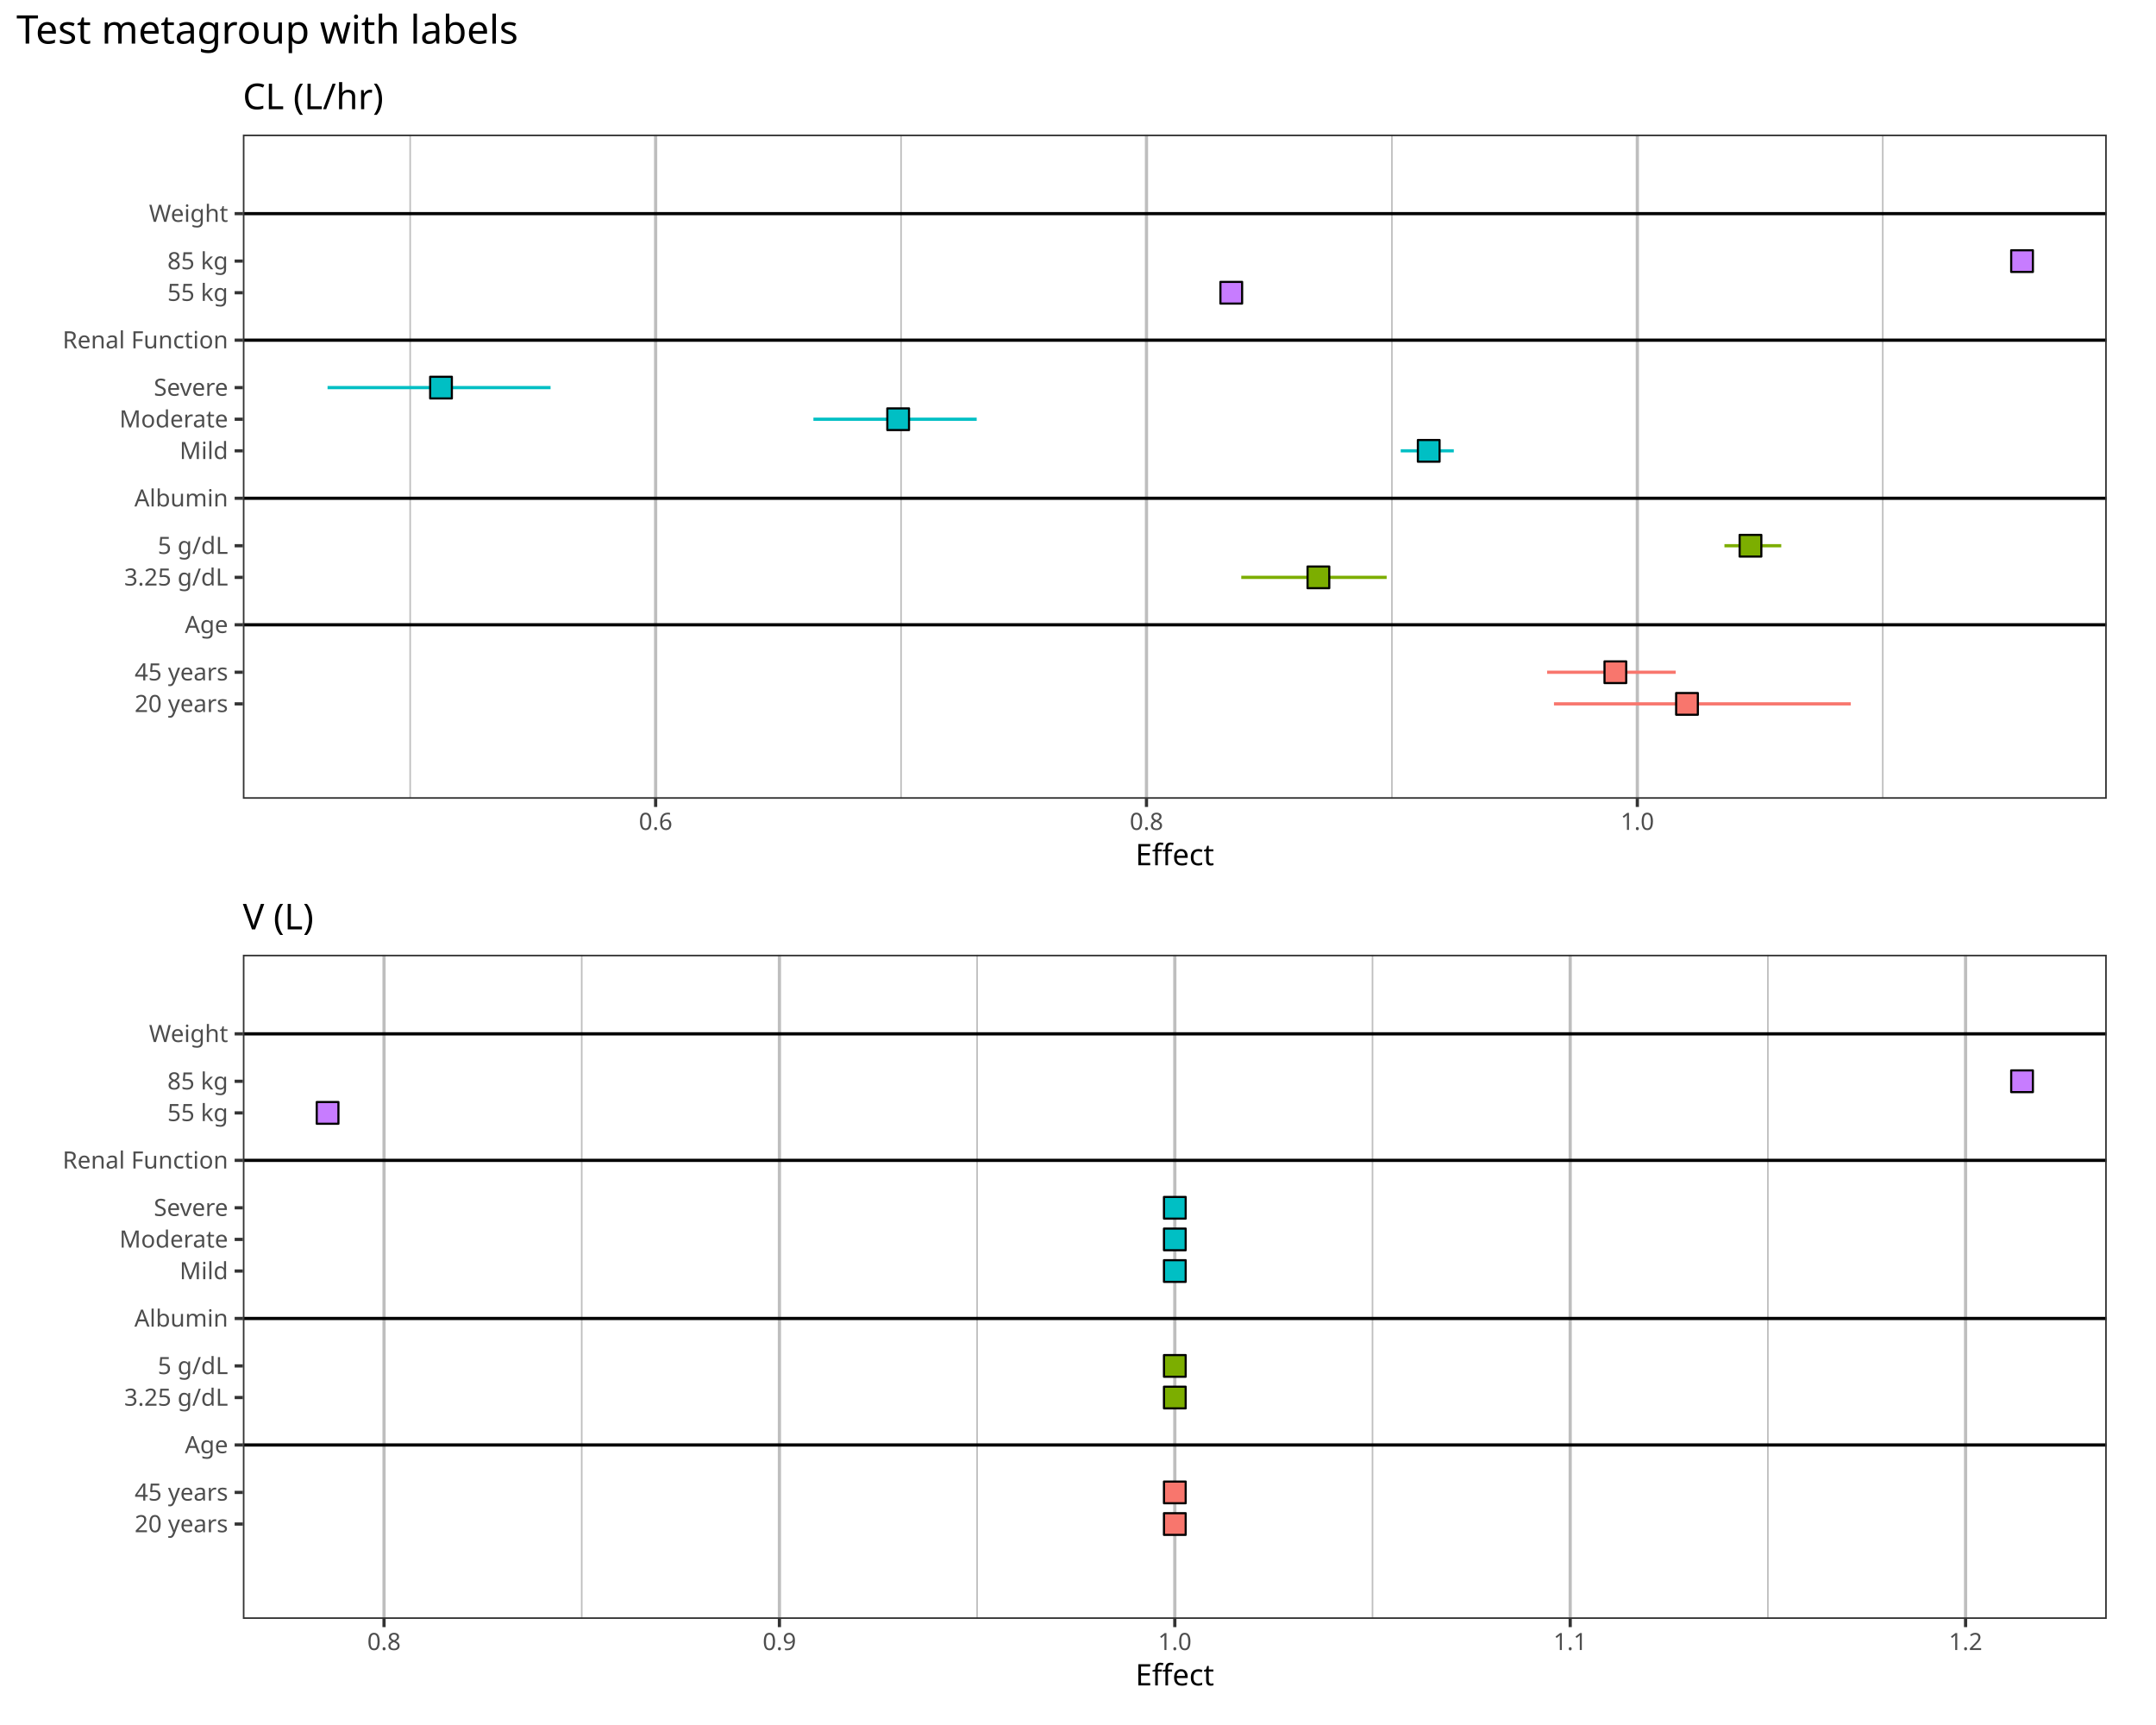
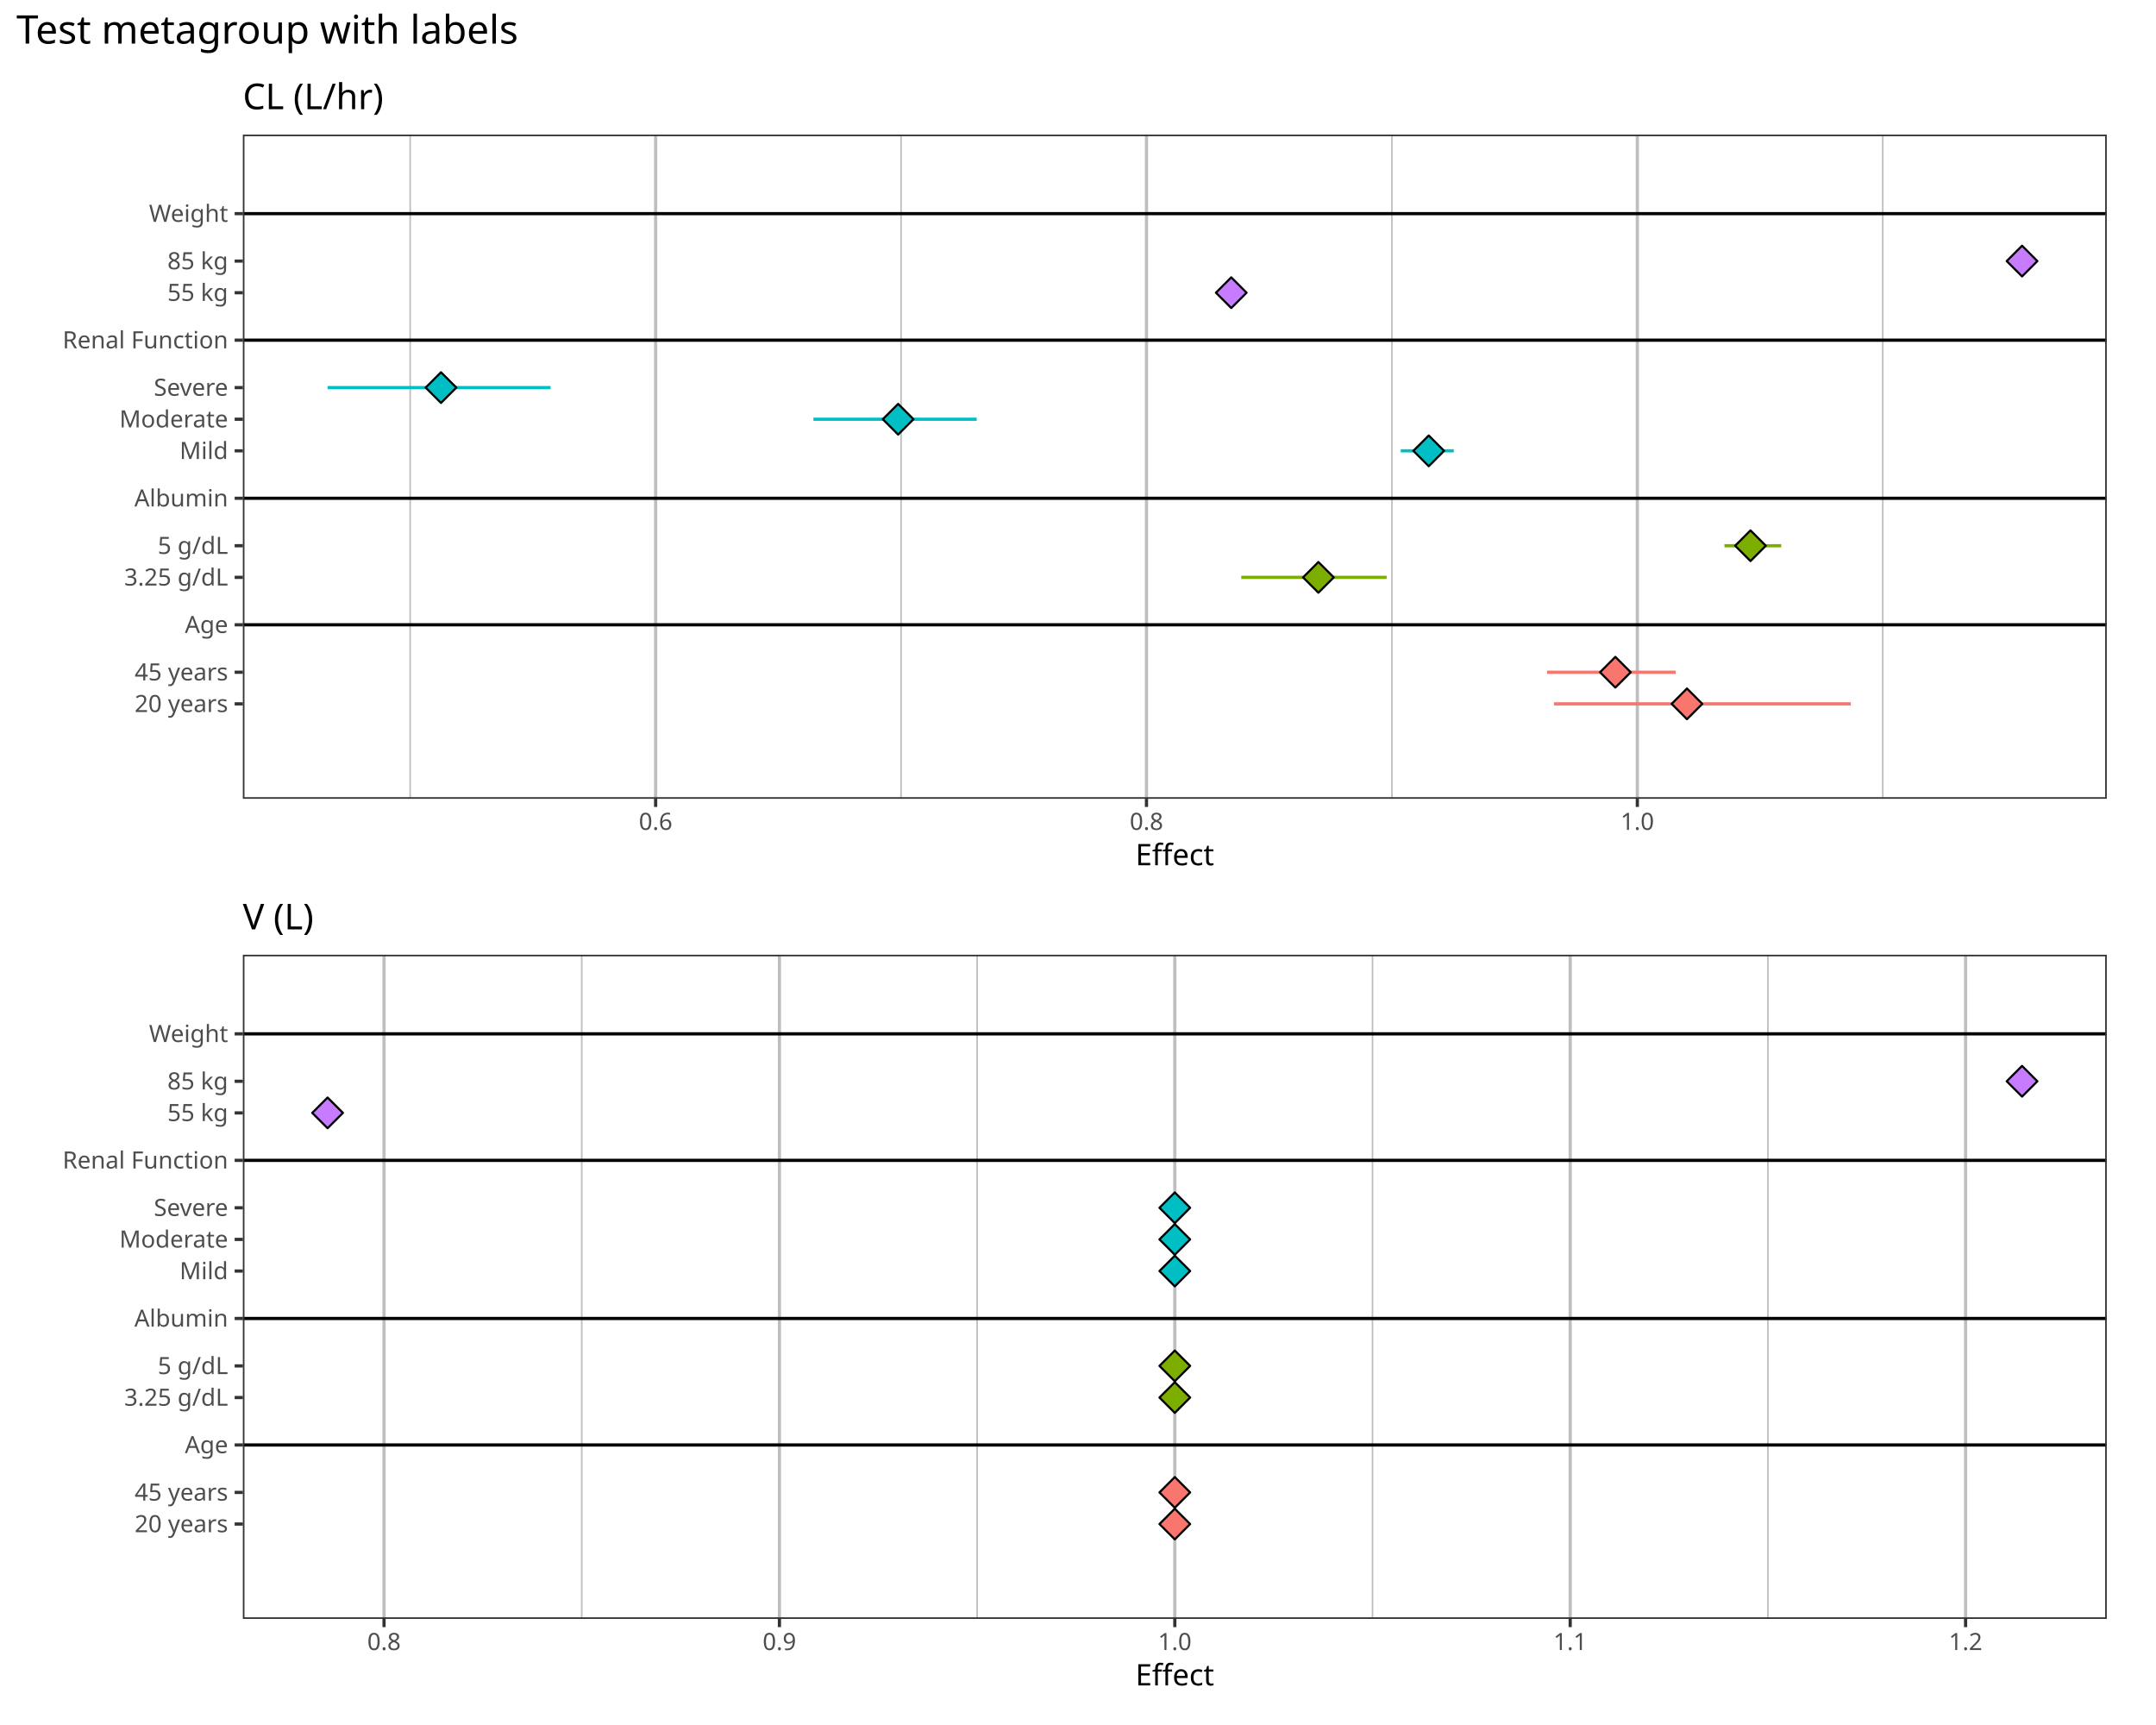
<svg xmlns="http://www.w3.org/2000/svg" class="svglite" data-engine-version="2.0" width="720.00pt" height="576.00pt" viewBox="0 0 720.00 576.00">
  <defs>
    <style type="text/css">
    .svglite line, .svglite polyline, .svglite polygon, .svglite path, .svglite rect, .svglite circle {
      fill: none;
      stroke: #000000;
      stroke-linecap: round;
      stroke-linejoin: round;
      stroke-miterlimit: 10.00;
    }
  </style>
  </defs>
  <rect width="100%" height="100%" style="stroke: none; fill: #FFFFFF;" />
  <defs>
    <clipPath id="cpMC4wMHw3MjAuMDB8MC4wMHw1NzYuMDA=">
      <rect x="0.00" y="0.00" width="720.00" height="576.00" />
    </clipPath>
  </defs>
  <g clip-path="url(#cpMC4wMHw3MjAuMDB8MC4wMHw1NzYuMDA=)">
    <rect x="0.00" y="0.00" width="720.00" height="576.00" style="stroke-width: 1.07; stroke: #FFFFFF; fill: #FFFFFF;" />
  </g>
  <defs>
    <clipPath id="cpNS40OHw3MTQuNTJ8MjIuNzh8Mjk2LjY1">
      <rect x="5.48" y="22.78" width="709.04" height="273.87" />
    </clipPath>
  </defs>
  <g clip-path="url(#cpNS40OHw3MTQuNTJ8MjIuNzh8Mjk2LjY1)">
</g>
  <g clip-path="url(#cpMC4wMHw3MjAuMDB8MC4wMHw1NzYuMDA=)">
</g>
  <g clip-path="url(#cpNS40OHw3MTQuNTJ8MjIuNzh8Mjk2LjY1)">
    <rect x="5.48" y="22.78" width="709.04" height="273.87" style="stroke-width: 1.07; stroke: #FFFFFF; fill: #FFFFFF;" />
  </g>
  <g clip-path="url(#cpMC4wMHw3MjAuMDB8MC4wMHw1NzYuMDA=)">
</g>
  <defs>
    <clipPath id="cpODEuMTB8NzAzLjU2fDQ0Ljk0fDI2Ni43MQ==">
      <rect x="81.10" y="44.94" width="622.46" height="221.78" />
    </clipPath>
  </defs>
  <g clip-path="url(#cpODEuMTB8NzAzLjU2fDQ0Ljk0fDI2Ni43MQ==)">
    <rect x="81.10" y="44.94" width="622.46" height="221.78" style="stroke-width: 1.07; stroke: none; fill: #FFFFFF;" />
    <polyline points="136.98,266.71 136.98,44.94 " style="stroke-width: 0.53; stroke: #BEBEBE; stroke-linecap: butt;" />
    <polyline points="300.91,266.71 300.91,44.94 " style="stroke-width: 0.53; stroke: #BEBEBE; stroke-linecap: butt;" />
    <polyline points="464.83,266.71 464.83,44.94 " style="stroke-width: 0.53; stroke: #BEBEBE; stroke-linecap: butt;" />
    <polyline points="628.75,266.71 628.75,44.94 " style="stroke-width: 0.53; stroke: #BEBEBE; stroke-linecap: butt;" />
    <polyline points="218.95,266.71 218.95,44.94 " style="stroke-width: 1.07; stroke: #BEBEBE; stroke-linecap: butt;" />
    <polyline points="382.87,266.71 382.87,44.94 " style="stroke-width: 1.07; stroke: #BEBEBE; stroke-linecap: butt;" />
    <polyline points="546.79,266.71 546.79,44.94 " style="stroke-width: 1.07; stroke: #BEBEBE; stroke-linecap: butt;" />
    <line x1="-272.82" y1="266.71" x2="-272.82" y2="44.94" style="stroke-width: 1.07; stroke-dasharray: 1.42,4.27,5.69,4.27; stroke-linecap: butt;" />
    <polyline points="618.08,235.03 618.08,235.03 " style="stroke-width: 1.07; stroke: #F8766D; stroke-linecap: butt;" />
    <polyline points="618.08,235.03 518.95,235.03 " style="stroke-width: 1.07; stroke: #F8766D; stroke-linecap: butt;" />
    <polyline points="518.95,235.03 518.95,235.03 " style="stroke-width: 1.07; stroke: #F8766D; stroke-linecap: butt;" />
    <polyline points="559.61,224.47 559.61,224.47 " style="stroke-width: 1.07; stroke: #F8766D; stroke-linecap: butt;" />
    <polyline points="559.61,224.47 516.66,224.47 " style="stroke-width: 1.07; stroke: #F8766D; stroke-linecap: butt;" />
    <polyline points="516.66,224.47 516.66,224.47 " style="stroke-width: 1.07; stroke: #F8766D; stroke-linecap: butt;" />
    <polyline points="463.08,192.79 463.08,192.79 " style="stroke-width: 1.07; stroke: #7CAE00; stroke-linecap: butt;" />
    <polyline points="463.08,192.79 414.52,192.79 " style="stroke-width: 1.07; stroke: #7CAE00; stroke-linecap: butt;" />
    <polyline points="414.52,192.79 414.52,192.79 " style="stroke-width: 1.07; stroke: #7CAE00; stroke-linecap: butt;" />
    <polyline points="594.85,182.23 594.85,182.23 " style="stroke-width: 1.07; stroke: #7CAE00; stroke-linecap: butt;" />
    <polyline points="594.85,182.23 575.88,182.23 " style="stroke-width: 1.07; stroke: #7CAE00; stroke-linecap: butt;" />
    <polyline points="575.88,182.23 575.88,182.23 " style="stroke-width: 1.07; stroke: #7CAE00; stroke-linecap: butt;" />
    <polyline points="485.50,150.54 485.50,150.54 " style="stroke-width: 1.07; stroke: #00BFC4; stroke-linecap: butt;" />
    <polyline points="485.50,150.54 467.77,150.54 " style="stroke-width: 1.07; stroke: #00BFC4; stroke-linecap: butt;" />
    <polyline points="467.77,150.54 467.77,150.54 " style="stroke-width: 1.07; stroke: #00BFC4; stroke-linecap: butt;" />
    <polyline points="326.17,139.98 326.17,139.98 " style="stroke-width: 1.07; stroke: #00BFC4; stroke-linecap: butt;" />
    <polyline points="326.17,139.98 271.64,139.98 " style="stroke-width: 1.07; stroke: #00BFC4; stroke-linecap: butt;" />
    <polyline points="271.64,139.98 271.64,139.98 " style="stroke-width: 1.07; stroke: #00BFC4; stroke-linecap: butt;" />
    <polyline points="183.86,129.42 183.86,129.42 " style="stroke-width: 1.07; stroke: #00BFC4; stroke-linecap: butt;" />
    <polyline points="183.86,129.42 109.39,129.42 " style="stroke-width: 1.07; stroke: #00BFC4; stroke-linecap: butt;" />
    <polyline points="109.39,129.42 109.39,129.42 " style="stroke-width: 1.07; stroke: #00BFC4; stroke-linecap: butt;" />
    <polyline points="411.18,97.74 411.18,97.74 " style="stroke-width: 1.07; stroke: #C77CFF; stroke-linecap: butt;" />
    <polyline points="411.18,97.74 411.18,97.74 " style="stroke-width: 1.07; stroke: #C77CFF; stroke-linecap: butt;" />
    <polyline points="411.18,97.74 411.18,97.74 " style="stroke-width: 1.07; stroke: #C77CFF; stroke-linecap: butt;" />
    <polyline points="675.27,87.18 675.27,87.18 " style="stroke-width: 1.07; stroke: #C77CFF; stroke-linecap: butt;" />
    <polyline points="675.27,87.18 675.27,87.18 " style="stroke-width: 1.07; stroke: #C77CFF; stroke-linecap: butt;" />
    <polyline points="675.27,87.18 675.27,87.18 " style="stroke-width: 1.07; stroke: #C77CFF; stroke-linecap: butt;" />
-     <rect x="559.75" y="231.41" width="7.25" height="7.25" style="stroke-width: 0.71; fill: #F8766D;" />
-     <rect x="535.83" y="220.84" width="7.25" height="7.25" style="stroke-width: 0.71; fill: #F8766D;" />
-     <rect x="436.66" y="189.16" width="7.25" height="7.25" style="stroke-width: 0.71; fill: #7CAE00;" />
-     <rect x="580.95" y="178.60" width="7.25" height="7.25" style="stroke-width: 0.71; fill: #7CAE00;" />
-     <rect x="473.50" y="146.92" width="7.25" height="7.25" style="stroke-width: 0.71; fill: #00BFC4;" />
-     <rect x="296.32" y="136.36" width="7.25" height="7.25" style="stroke-width: 0.71; fill: #00BFC4;" />
-     <rect x="143.65" y="125.80" width="7.25" height="7.25" style="stroke-width: 0.71; fill: #00BFC4;" />
-     <rect x="407.56" y="94.12" width="7.25" height="7.25" style="stroke-width: 0.71; fill: #C77CFF;" />
-     <rect x="671.64" y="83.56" width="7.25" height="7.25" style="stroke-width: 0.71; fill: #C77CFF;" />
+     <polygon points="563.37,240.15 568.49,235.03 563.37,229.90 558.25,235.03 " style="stroke-width: 0.71; fill: #F8766D;" />
+     <polygon points="539.45,229.59 544.58,224.47 539.45,219.34 534.33,224.47 " style="stroke-width: 0.71; fill: #F8766D;" />
+     <polygon points="440.28,197.91 445.41,192.79 440.28,187.66 435.16,192.79 " style="stroke-width: 0.71; fill: #7CAE00;" />
+     <polygon points="584.58,187.35 589.70,182.23 584.58,177.10 579.45,182.23 " style="stroke-width: 0.71; fill: #7CAE00;" />
+     <polygon points="477.13,155.67 482.25,150.54 477.13,145.42 472.00,150.54 " style="stroke-width: 0.71; fill: #00BFC4;" />
+     <polygon points="299.94,145.11 305.06,139.98 299.94,134.86 294.81,139.98 " style="stroke-width: 0.71; fill: #00BFC4;" />
+     <polygon points="147.27,134.55 152.40,129.42 147.27,124.30 142.15,129.42 " style="stroke-width: 0.71; fill: #00BFC4;" />
+     <polygon points="411.18,102.86 416.30,97.74 411.18,92.61 406.06,97.74 " style="stroke-width: 0.71; fill: #C77CFF;" />
+     <polygon points="675.27,92.30 680.39,87.18 675.27,82.05 670.14,87.18 " style="stroke-width: 0.71; fill: #C77CFF;" />
    <line x1="81.10" y1="71.34" x2="703.56" y2="71.34" style="stroke-width: 1.07; stroke-linecap: butt;" />
    <line x1="81.10" y1="113.58" x2="703.56" y2="113.58" style="stroke-width: 1.07; stroke-linecap: butt;" />
    <line x1="81.10" y1="166.38" x2="703.56" y2="166.38" style="stroke-width: 1.07; stroke-linecap: butt;" />
    <line x1="81.10" y1="208.63" x2="703.56" y2="208.63" style="stroke-width: 1.07; stroke-linecap: butt;" />
    <rect x="81.10" y="44.94" width="622.46" height="221.78" style="stroke-width: 1.07; stroke: #333333;" />
  </g>
  <g clip-path="url(#cpMC4wMHw3MjAuMDB8MC4wMHw1NzYuMDA=)">
    <text x="76.17" y="74.07" text-anchor="end" style="font-size: 7.94px; fill: #4D4D4D; font-family: sans;" textLength="24.70px" lengthAdjust="spacingAndGlyphs">Weight</text>
    <text x="76.17" y="89.91" text-anchor="end" style="font-size: 7.94px; fill: #4D4D4D; font-family: sans;" textLength="19.42px" lengthAdjust="spacingAndGlyphs">85 kg</text>
    <text x="76.17" y="100.47" text-anchor="end" style="font-size: 7.94px; fill: #4D4D4D; font-family: sans;" textLength="19.42px" lengthAdjust="spacingAndGlyphs">55 kg</text>
    <text x="76.17" y="116.31" text-anchor="end" style="font-size: 7.94px; fill: #4D4D4D; font-family: sans;" textLength="53.39px" lengthAdjust="spacingAndGlyphs">Renal Function</text>
    <text x="76.17" y="132.15" text-anchor="end" style="font-size: 7.94px; fill: #4D4D4D; font-family: sans;" textLength="25.15px" lengthAdjust="spacingAndGlyphs">Severe</text>
    <text x="76.17" y="142.71" text-anchor="end" style="font-size: 7.94px; fill: #4D4D4D; font-family: sans;" textLength="33.54px" lengthAdjust="spacingAndGlyphs">Moderate</text>
    <text x="76.17" y="153.27" text-anchor="end" style="font-size: 7.94px; fill: #4D4D4D; font-family: sans;" textLength="14.55px" lengthAdjust="spacingAndGlyphs">Mild</text>
    <text x="76.17" y="169.12" text-anchor="end" style="font-size: 7.94px; fill: #4D4D4D; font-family: sans;" textLength="28.68px" lengthAdjust="spacingAndGlyphs">Albumin</text>
    <text x="76.17" y="184.96" text-anchor="end" style="font-size: 7.94px; fill: #4D4D4D; font-family: sans;" textLength="22.07px" lengthAdjust="spacingAndGlyphs">5 g/dL</text>
    <text x="76.17" y="195.52" text-anchor="end" style="font-size: 7.94px; fill: #4D4D4D; font-family: sans;" textLength="33.10px" lengthAdjust="spacingAndGlyphs">3.25 g/dL</text>
    <text x="76.17" y="211.36" text-anchor="end" style="font-size: 7.94px; fill: #4D4D4D; font-family: sans;" textLength="14.12px" lengthAdjust="spacingAndGlyphs">Age</text>
    <text x="76.17" y="227.20" text-anchor="end" style="font-size: 7.94px; fill: #4D4D4D; font-family: sans;" textLength="30.45px" lengthAdjust="spacingAndGlyphs">45 years</text>
    <text x="76.17" y="237.76" text-anchor="end" style="font-size: 7.94px; fill: #4D4D4D; font-family: sans;" textLength="30.45px" lengthAdjust="spacingAndGlyphs">20 years</text>
    <polyline points="78.36,71.34 81.10,71.34 " style="stroke-width: 1.07; stroke: #333333; stroke-linecap: butt;" />
    <polyline points="78.36,87.18 81.10,87.18 " style="stroke-width: 1.07; stroke: #333333; stroke-linecap: butt;" />
    <polyline points="78.36,97.74 81.10,97.74 " style="stroke-width: 1.07; stroke: #333333; stroke-linecap: butt;" />
    <polyline points="78.36,113.58 81.10,113.58 " style="stroke-width: 1.07; stroke: #333333; stroke-linecap: butt;" />
    <polyline points="78.36,129.42 81.10,129.42 " style="stroke-width: 1.07; stroke: #333333; stroke-linecap: butt;" />
    <polyline points="78.36,139.98 81.10,139.98 " style="stroke-width: 1.07; stroke: #333333; stroke-linecap: butt;" />
    <polyline points="78.36,150.54 81.10,150.54 " style="stroke-width: 1.07; stroke: #333333; stroke-linecap: butt;" />
    <polyline points="78.36,166.38 81.10,166.38 " style="stroke-width: 1.07; stroke: #333333; stroke-linecap: butt;" />
    <polyline points="78.36,182.23 81.10,182.23 " style="stroke-width: 1.07; stroke: #333333; stroke-linecap: butt;" />
    <polyline points="78.36,192.79 81.10,192.79 " style="stroke-width: 1.07; stroke: #333333; stroke-linecap: butt;" />
    <polyline points="78.36,208.63 81.10,208.63 " style="stroke-width: 1.07; stroke: #333333; stroke-linecap: butt;" />
    <polyline points="78.36,224.47 81.10,224.47 " style="stroke-width: 1.07; stroke: #333333; stroke-linecap: butt;" />
    <polyline points="78.36,235.03 81.10,235.03 " style="stroke-width: 1.07; stroke: #333333; stroke-linecap: butt;" />
    <polyline points="218.95,269.45 218.95,266.71 " style="stroke-width: 1.07; stroke: #333333; stroke-linecap: butt;" />
    <polyline points="382.87,269.45 382.87,266.71 " style="stroke-width: 1.07; stroke: #333333; stroke-linecap: butt;" />
    <polyline points="546.79,269.45 546.79,266.71 " style="stroke-width: 1.07; stroke: #333333; stroke-linecap: butt;" />
    <text x="218.95" y="277.11" text-anchor="middle" style="font-size: 7.94px; fill: #4D4D4D; font-family: sans;" textLength="11.03px" lengthAdjust="spacingAndGlyphs">0.6</text>
    <text x="382.87" y="277.11" text-anchor="middle" style="font-size: 7.94px; fill: #4D4D4D; font-family: sans;" textLength="11.03px" lengthAdjust="spacingAndGlyphs">0.8</text>
    <text x="546.79" y="277.11" text-anchor="middle" style="font-size: 7.94px; fill: #4D4D4D; font-family: sans;" textLength="11.03px" lengthAdjust="spacingAndGlyphs">1.0</text>
    <text x="392.33" y="288.92" text-anchor="middle" style="font-size: 9.92px; font-family: sans;" textLength="25.37px" lengthAdjust="spacingAndGlyphs">Effect</text>
    <text x="81.10" y="36.46" style="font-size: 11.91px; font-family: sans;" textLength="46.97px" lengthAdjust="spacingAndGlyphs">CL (L/hr)</text>
  </g>
  <defs>
    <clipPath id="cpNS40OHw3MTQuNTJ8Mjk2LjY1fDU3MC41Mg==">
      <rect x="5.48" y="296.65" width="709.04" height="273.87" />
    </clipPath>
  </defs>
  <g clip-path="url(#cpNS40OHw3MTQuNTJ8Mjk2LjY1fDU3MC41Mg==)">
</g>
  <g clip-path="url(#cpMC4wMHw3MjAuMDB8MC4wMHw1NzYuMDA=)">
</g>
  <g clip-path="url(#cpNS40OHw3MTQuNTJ8Mjk2LjY1fDU3MC41Mg==)">
    <rect x="5.48" y="296.65" width="709.04" height="273.87" style="stroke-width: 1.07; stroke: #FFFFFF; fill: #FFFFFF;" />
  </g>
  <g clip-path="url(#cpMC4wMHw3MjAuMDB8MC4wMHw1NzYuMDA=)">
</g>
  <defs>
    <clipPath id="cpODEuMTB8NzAzLjU2fDMxOC44MHw1NDAuNTg=">
      <rect x="81.10" y="318.80" width="622.46" height="221.78" />
    </clipPath>
  </defs>
  <g clip-path="url(#cpODEuMTB8NzAzLjU2fDMxOC44MHw1NDAuNTg=)">
    <rect x="81.10" y="318.80" width="622.46" height="221.78" style="stroke-width: 1.07; stroke: none; fill: #FFFFFF;" />
    <polyline points="194.27,540.58 194.27,318.80 " style="stroke-width: 0.53; stroke: #BEBEBE; stroke-linecap: butt;" />
    <polyline points="326.31,540.58 326.31,318.80 " style="stroke-width: 0.53; stroke: #BEBEBE; stroke-linecap: butt;" />
    <polyline points="458.35,540.58 458.35,318.80 " style="stroke-width: 0.53; stroke: #BEBEBE; stroke-linecap: butt;" />
    <polyline points="590.39,540.58 590.39,318.80 " style="stroke-width: 0.53; stroke: #BEBEBE; stroke-linecap: butt;" />
    <polyline points="128.25,540.58 128.25,318.80 " style="stroke-width: 1.07; stroke: #BEBEBE; stroke-linecap: butt;" />
    <polyline points="260.29,540.58 260.29,318.80 " style="stroke-width: 1.07; stroke: #BEBEBE; stroke-linecap: butt;" />
    <polyline points="392.33,540.58 392.33,318.80 " style="stroke-width: 1.07; stroke: #BEBEBE; stroke-linecap: butt;" />
    <polyline points="524.37,540.58 524.37,318.80 " style="stroke-width: 1.07; stroke: #BEBEBE; stroke-linecap: butt;" />
    <polyline points="656.41,540.58 656.41,318.80 " style="stroke-width: 1.07; stroke: #BEBEBE; stroke-linecap: butt;" />
    <line x1="-928.05" y1="540.58" x2="-928.05" y2="318.80" style="stroke-width: 1.07; stroke-dasharray: 1.42,4.27,5.69,4.27; stroke-linecap: butt;" />
    <polyline points="392.33,508.90 392.33,508.90 " style="stroke-width: 1.07; stroke: #F8766D; stroke-linecap: butt;" />
    <polyline points="392.33,508.90 392.33,508.90 " style="stroke-width: 1.07; stroke: #F8766D; stroke-linecap: butt;" />
    <polyline points="392.33,508.90 392.33,508.90 " style="stroke-width: 1.07; stroke: #F8766D; stroke-linecap: butt;" />
    <polyline points="392.33,498.34 392.33,498.34 " style="stroke-width: 1.07; stroke: #F8766D; stroke-linecap: butt;" />
    <polyline points="392.33,498.34 392.33,498.34 " style="stroke-width: 1.07; stroke: #F8766D; stroke-linecap: butt;" />
    <polyline points="392.33,498.34 392.33,498.34 " style="stroke-width: 1.07; stroke: #F8766D; stroke-linecap: butt;" />
    <polyline points="392.33,466.65 392.33,466.65 " style="stroke-width: 1.07; stroke: #7CAE00; stroke-linecap: butt;" />
    <polyline points="392.33,466.65 392.33,466.65 " style="stroke-width: 1.07; stroke: #7CAE00; stroke-linecap: butt;" />
    <polyline points="392.33,466.65 392.33,466.65 " style="stroke-width: 1.07; stroke: #7CAE00; stroke-linecap: butt;" />
    <polyline points="392.33,456.09 392.33,456.09 " style="stroke-width: 1.07; stroke: #7CAE00; stroke-linecap: butt;" />
    <polyline points="392.33,456.09 392.33,456.09 " style="stroke-width: 1.07; stroke: #7CAE00; stroke-linecap: butt;" />
    <polyline points="392.33,456.09 392.33,456.09 " style="stroke-width: 1.07; stroke: #7CAE00; stroke-linecap: butt;" />
    <polyline points="392.33,424.41 392.33,424.41 " style="stroke-width: 1.07; stroke: #00BFC4; stroke-linecap: butt;" />
    <polyline points="392.33,424.41 392.33,424.41 " style="stroke-width: 1.07; stroke: #00BFC4; stroke-linecap: butt;" />
    <polyline points="392.33,424.41 392.33,424.41 " style="stroke-width: 1.07; stroke: #00BFC4; stroke-linecap: butt;" />
    <polyline points="392.33,413.85 392.33,413.85 " style="stroke-width: 1.07; stroke: #00BFC4; stroke-linecap: butt;" />
    <polyline points="392.33,413.85 392.33,413.85 " style="stroke-width: 1.07; stroke: #00BFC4; stroke-linecap: butt;" />
    <polyline points="392.33,413.85 392.33,413.85 " style="stroke-width: 1.07; stroke: #00BFC4; stroke-linecap: butt;" />
    <polyline points="392.33,403.29 392.33,403.29 " style="stroke-width: 1.07; stroke: #00BFC4; stroke-linecap: butt;" />
    <polyline points="392.33,403.29 392.33,403.29 " style="stroke-width: 1.07; stroke: #00BFC4; stroke-linecap: butt;" />
    <polyline points="392.33,403.29 392.33,403.29 " style="stroke-width: 1.07; stroke: #00BFC4; stroke-linecap: butt;" />
    <polyline points="109.39,371.61 109.39,371.61 " style="stroke-width: 1.07; stroke: #C77CFF; stroke-linecap: butt;" />
    <polyline points="109.39,371.61 109.39,371.61 " style="stroke-width: 1.07; stroke: #C77CFF; stroke-linecap: butt;" />
    <polyline points="109.39,371.61 109.39,371.61 " style="stroke-width: 1.07; stroke: #C77CFF; stroke-linecap: butt;" />
    <polyline points="675.27,361.05 675.27,361.05 " style="stroke-width: 1.07; stroke: #C77CFF; stroke-linecap: butt;" />
    <polyline points="675.27,361.05 675.27,361.05 " style="stroke-width: 1.07; stroke: #C77CFF; stroke-linecap: butt;" />
    <polyline points="675.27,361.05 675.27,361.05 " style="stroke-width: 1.07; stroke: #C77CFF; stroke-linecap: butt;" />
-     <rect x="388.71" y="505.27" width="7.25" height="7.25" style="stroke-width: 0.71; fill: #F8766D;" />
-     <rect x="388.71" y="494.71" width="7.25" height="7.25" style="stroke-width: 0.71; fill: #F8766D;" />
-     <rect x="388.71" y="463.03" width="7.25" height="7.25" style="stroke-width: 0.71; fill: #7CAE00;" />
-     <rect x="388.71" y="452.47" width="7.25" height="7.25" style="stroke-width: 0.71; fill: #7CAE00;" />
-     <rect x="388.71" y="420.79" width="7.25" height="7.25" style="stroke-width: 0.71; fill: #00BFC4;" />
-     <rect x="388.71" y="410.23" width="7.25" height="7.25" style="stroke-width: 0.71; fill: #00BFC4;" />
-     <rect x="388.71" y="399.67" width="7.25" height="7.25" style="stroke-width: 0.71; fill: #00BFC4;" />
-     <rect x="105.77" y="367.98" width="7.25" height="7.25" style="stroke-width: 0.71; fill: #C77CFF;" />
-     <rect x="671.64" y="357.42" width="7.25" height="7.25" style="stroke-width: 0.71; fill: #C77CFF;" />
+     <polygon points="392.33,514.02 397.45,508.90 392.33,503.77 387.20,508.90 " style="stroke-width: 0.71; fill: #F8766D;" />
+     <polygon points="392.33,503.46 397.45,498.34 392.33,493.21 387.20,498.34 " style="stroke-width: 0.71; fill: #F8766D;" />
+     <polygon points="392.33,471.78 397.45,466.65 392.33,461.53 387.20,466.65 " style="stroke-width: 0.71; fill: #7CAE00;" />
+     <polygon points="392.33,461.22 397.45,456.09 392.33,450.97 387.20,456.09 " style="stroke-width: 0.71; fill: #7CAE00;" />
+     <polygon points="392.33,429.54 397.45,424.41 392.33,419.29 387.20,424.41 " style="stroke-width: 0.71; fill: #00BFC4;" />
+     <polygon points="392.33,418.98 397.45,413.85 392.33,408.73 387.20,413.85 " style="stroke-width: 0.71; fill: #00BFC4;" />
+     <polygon points="392.33,408.41 397.45,403.29 392.33,398.17 387.20,403.29 " style="stroke-width: 0.71; fill: #00BFC4;" />
+     <polygon points="109.39,376.73 114.52,371.61 109.39,366.48 104.27,371.61 " style="stroke-width: 0.71; fill: #C77CFF;" />
+     <polygon points="675.27,366.17 680.39,361.05 675.27,355.92 670.14,361.05 " style="stroke-width: 0.71; fill: #C77CFF;" />
    <line x1="81.10" y1="345.21" x2="703.56" y2="345.21" style="stroke-width: 1.07; stroke-linecap: butt;" />
    <line x1="81.10" y1="387.45" x2="703.56" y2="387.45" style="stroke-width: 1.07; stroke-linecap: butt;" />
    <line x1="81.10" y1="440.25" x2="703.56" y2="440.25" style="stroke-width: 1.07; stroke-linecap: butt;" />
    <line x1="81.10" y1="482.50" x2="703.56" y2="482.50" style="stroke-width: 1.07; stroke-linecap: butt;" />
    <rect x="81.10" y="318.80" width="622.46" height="221.78" style="stroke-width: 1.07; stroke: #333333;" />
  </g>
  <g clip-path="url(#cpMC4wMHw3MjAuMDB8MC4wMHw1NzYuMDA=)">
    <text x="76.17" y="347.94" text-anchor="end" style="font-size: 7.94px; fill: #4D4D4D; font-family: sans;" textLength="24.70px" lengthAdjust="spacingAndGlyphs">Weight</text>
    <text x="76.17" y="363.78" text-anchor="end" style="font-size: 7.94px; fill: #4D4D4D; font-family: sans;" textLength="19.42px" lengthAdjust="spacingAndGlyphs">85 kg</text>
    <text x="76.17" y="374.34" text-anchor="end" style="font-size: 7.94px; fill: #4D4D4D; font-family: sans;" textLength="19.42px" lengthAdjust="spacingAndGlyphs">55 kg</text>
    <text x="76.17" y="390.18" text-anchor="end" style="font-size: 7.94px; fill: #4D4D4D; font-family: sans;" textLength="53.39px" lengthAdjust="spacingAndGlyphs">Renal Function</text>
    <text x="76.17" y="406.02" text-anchor="end" style="font-size: 7.94px; fill: #4D4D4D; font-family: sans;" textLength="25.15px" lengthAdjust="spacingAndGlyphs">Severe</text>
    <text x="76.17" y="416.58" text-anchor="end" style="font-size: 7.94px; fill: #4D4D4D; font-family: sans;" textLength="33.54px" lengthAdjust="spacingAndGlyphs">Moderate</text>
    <text x="76.17" y="427.14" text-anchor="end" style="font-size: 7.94px; fill: #4D4D4D; font-family: sans;" textLength="14.55px" lengthAdjust="spacingAndGlyphs">Mild</text>
    <text x="76.17" y="442.98" text-anchor="end" style="font-size: 7.94px; fill: #4D4D4D; font-family: sans;" textLength="28.68px" lengthAdjust="spacingAndGlyphs">Albumin</text>
    <text x="76.17" y="458.83" text-anchor="end" style="font-size: 7.94px; fill: #4D4D4D; font-family: sans;" textLength="22.07px" lengthAdjust="spacingAndGlyphs">5 g/dL</text>
    <text x="76.17" y="469.39" text-anchor="end" style="font-size: 7.94px; fill: #4D4D4D; font-family: sans;" textLength="33.10px" lengthAdjust="spacingAndGlyphs">3.25 g/dL</text>
    <text x="76.17" y="485.23" text-anchor="end" style="font-size: 7.94px; fill: #4D4D4D; font-family: sans;" textLength="14.12px" lengthAdjust="spacingAndGlyphs">Age</text>
    <text x="76.17" y="501.07" text-anchor="end" style="font-size: 7.94px; fill: #4D4D4D; font-family: sans;" textLength="30.45px" lengthAdjust="spacingAndGlyphs">45 years</text>
    <text x="76.17" y="511.63" text-anchor="end" style="font-size: 7.94px; fill: #4D4D4D; font-family: sans;" textLength="30.45px" lengthAdjust="spacingAndGlyphs">20 years</text>
    <polyline points="78.36,345.21 81.10,345.21 " style="stroke-width: 1.07; stroke: #333333; stroke-linecap: butt;" />
    <polyline points="78.36,361.05 81.10,361.05 " style="stroke-width: 1.07; stroke: #333333; stroke-linecap: butt;" />
    <polyline points="78.36,371.61 81.10,371.61 " style="stroke-width: 1.07; stroke: #333333; stroke-linecap: butt;" />
    <polyline points="78.36,387.45 81.10,387.45 " style="stroke-width: 1.07; stroke: #333333; stroke-linecap: butt;" />
    <polyline points="78.36,403.29 81.10,403.29 " style="stroke-width: 1.07; stroke: #333333; stroke-linecap: butt;" />
    <polyline points="78.36,413.85 81.10,413.85 " style="stroke-width: 1.07; stroke: #333333; stroke-linecap: butt;" />
    <polyline points="78.36,424.41 81.10,424.41 " style="stroke-width: 1.07; stroke: #333333; stroke-linecap: butt;" />
    <polyline points="78.36,440.25 81.10,440.25 " style="stroke-width: 1.07; stroke: #333333; stroke-linecap: butt;" />
    <polyline points="78.36,456.09 81.10,456.09 " style="stroke-width: 1.07; stroke: #333333; stroke-linecap: butt;" />
    <polyline points="78.36,466.65 81.10,466.65 " style="stroke-width: 1.07; stroke: #333333; stroke-linecap: butt;" />
    <polyline points="78.36,482.50 81.10,482.50 " style="stroke-width: 1.07; stroke: #333333; stroke-linecap: butt;" />
    <polyline points="78.36,498.34 81.10,498.34 " style="stroke-width: 1.07; stroke: #333333; stroke-linecap: butt;" />
    <polyline points="78.36,508.90 81.10,508.90 " style="stroke-width: 1.07; stroke: #333333; stroke-linecap: butt;" />
    <polyline points="128.25,543.32 128.25,540.58 " style="stroke-width: 1.07; stroke: #333333; stroke-linecap: butt;" />
    <polyline points="260.29,543.32 260.29,540.58 " style="stroke-width: 1.07; stroke: #333333; stroke-linecap: butt;" />
    <polyline points="392.33,543.32 392.33,540.58 " style="stroke-width: 1.07; stroke: #333333; stroke-linecap: butt;" />
    <polyline points="524.37,543.32 524.37,540.58 " style="stroke-width: 1.07; stroke: #333333; stroke-linecap: butt;" />
    <polyline points="656.41,543.32 656.41,540.58 " style="stroke-width: 1.07; stroke: #333333; stroke-linecap: butt;" />
    <text x="128.25" y="550.97" text-anchor="middle" style="font-size: 7.94px; fill: #4D4D4D; font-family: sans;" textLength="11.03px" lengthAdjust="spacingAndGlyphs">0.8</text>
    <text x="260.29" y="550.97" text-anchor="middle" style="font-size: 7.94px; fill: #4D4D4D; font-family: sans;" textLength="11.03px" lengthAdjust="spacingAndGlyphs">0.9</text>
    <text x="392.33" y="550.97" text-anchor="middle" style="font-size: 7.94px; fill: #4D4D4D; font-family: sans;" textLength="11.03px" lengthAdjust="spacingAndGlyphs">1.0</text>
    <text x="524.37" y="550.97" text-anchor="middle" style="font-size: 7.94px; fill: #4D4D4D; font-family: sans;" textLength="11.03px" lengthAdjust="spacingAndGlyphs">1.1</text>
    <text x="656.41" y="550.97" text-anchor="middle" style="font-size: 7.94px; fill: #4D4D4D; font-family: sans;" textLength="11.03px" lengthAdjust="spacingAndGlyphs">1.2</text>
    <text x="392.33" y="562.79" text-anchor="middle" style="font-size: 9.92px; font-family: sans;" textLength="25.37px" lengthAdjust="spacingAndGlyphs">Effect</text>
    <text x="81.10" y="310.32" style="font-size: 11.91px; font-family: sans;" textLength="25.80px" lengthAdjust="spacingAndGlyphs">V (L)</text>
    <text x="5.48" y="14.56" style="font-size: 13.20px; font-family: sans;" textLength="157.76px" lengthAdjust="spacingAndGlyphs">Test metagroup with labels</text>
  </g>
</svg>
